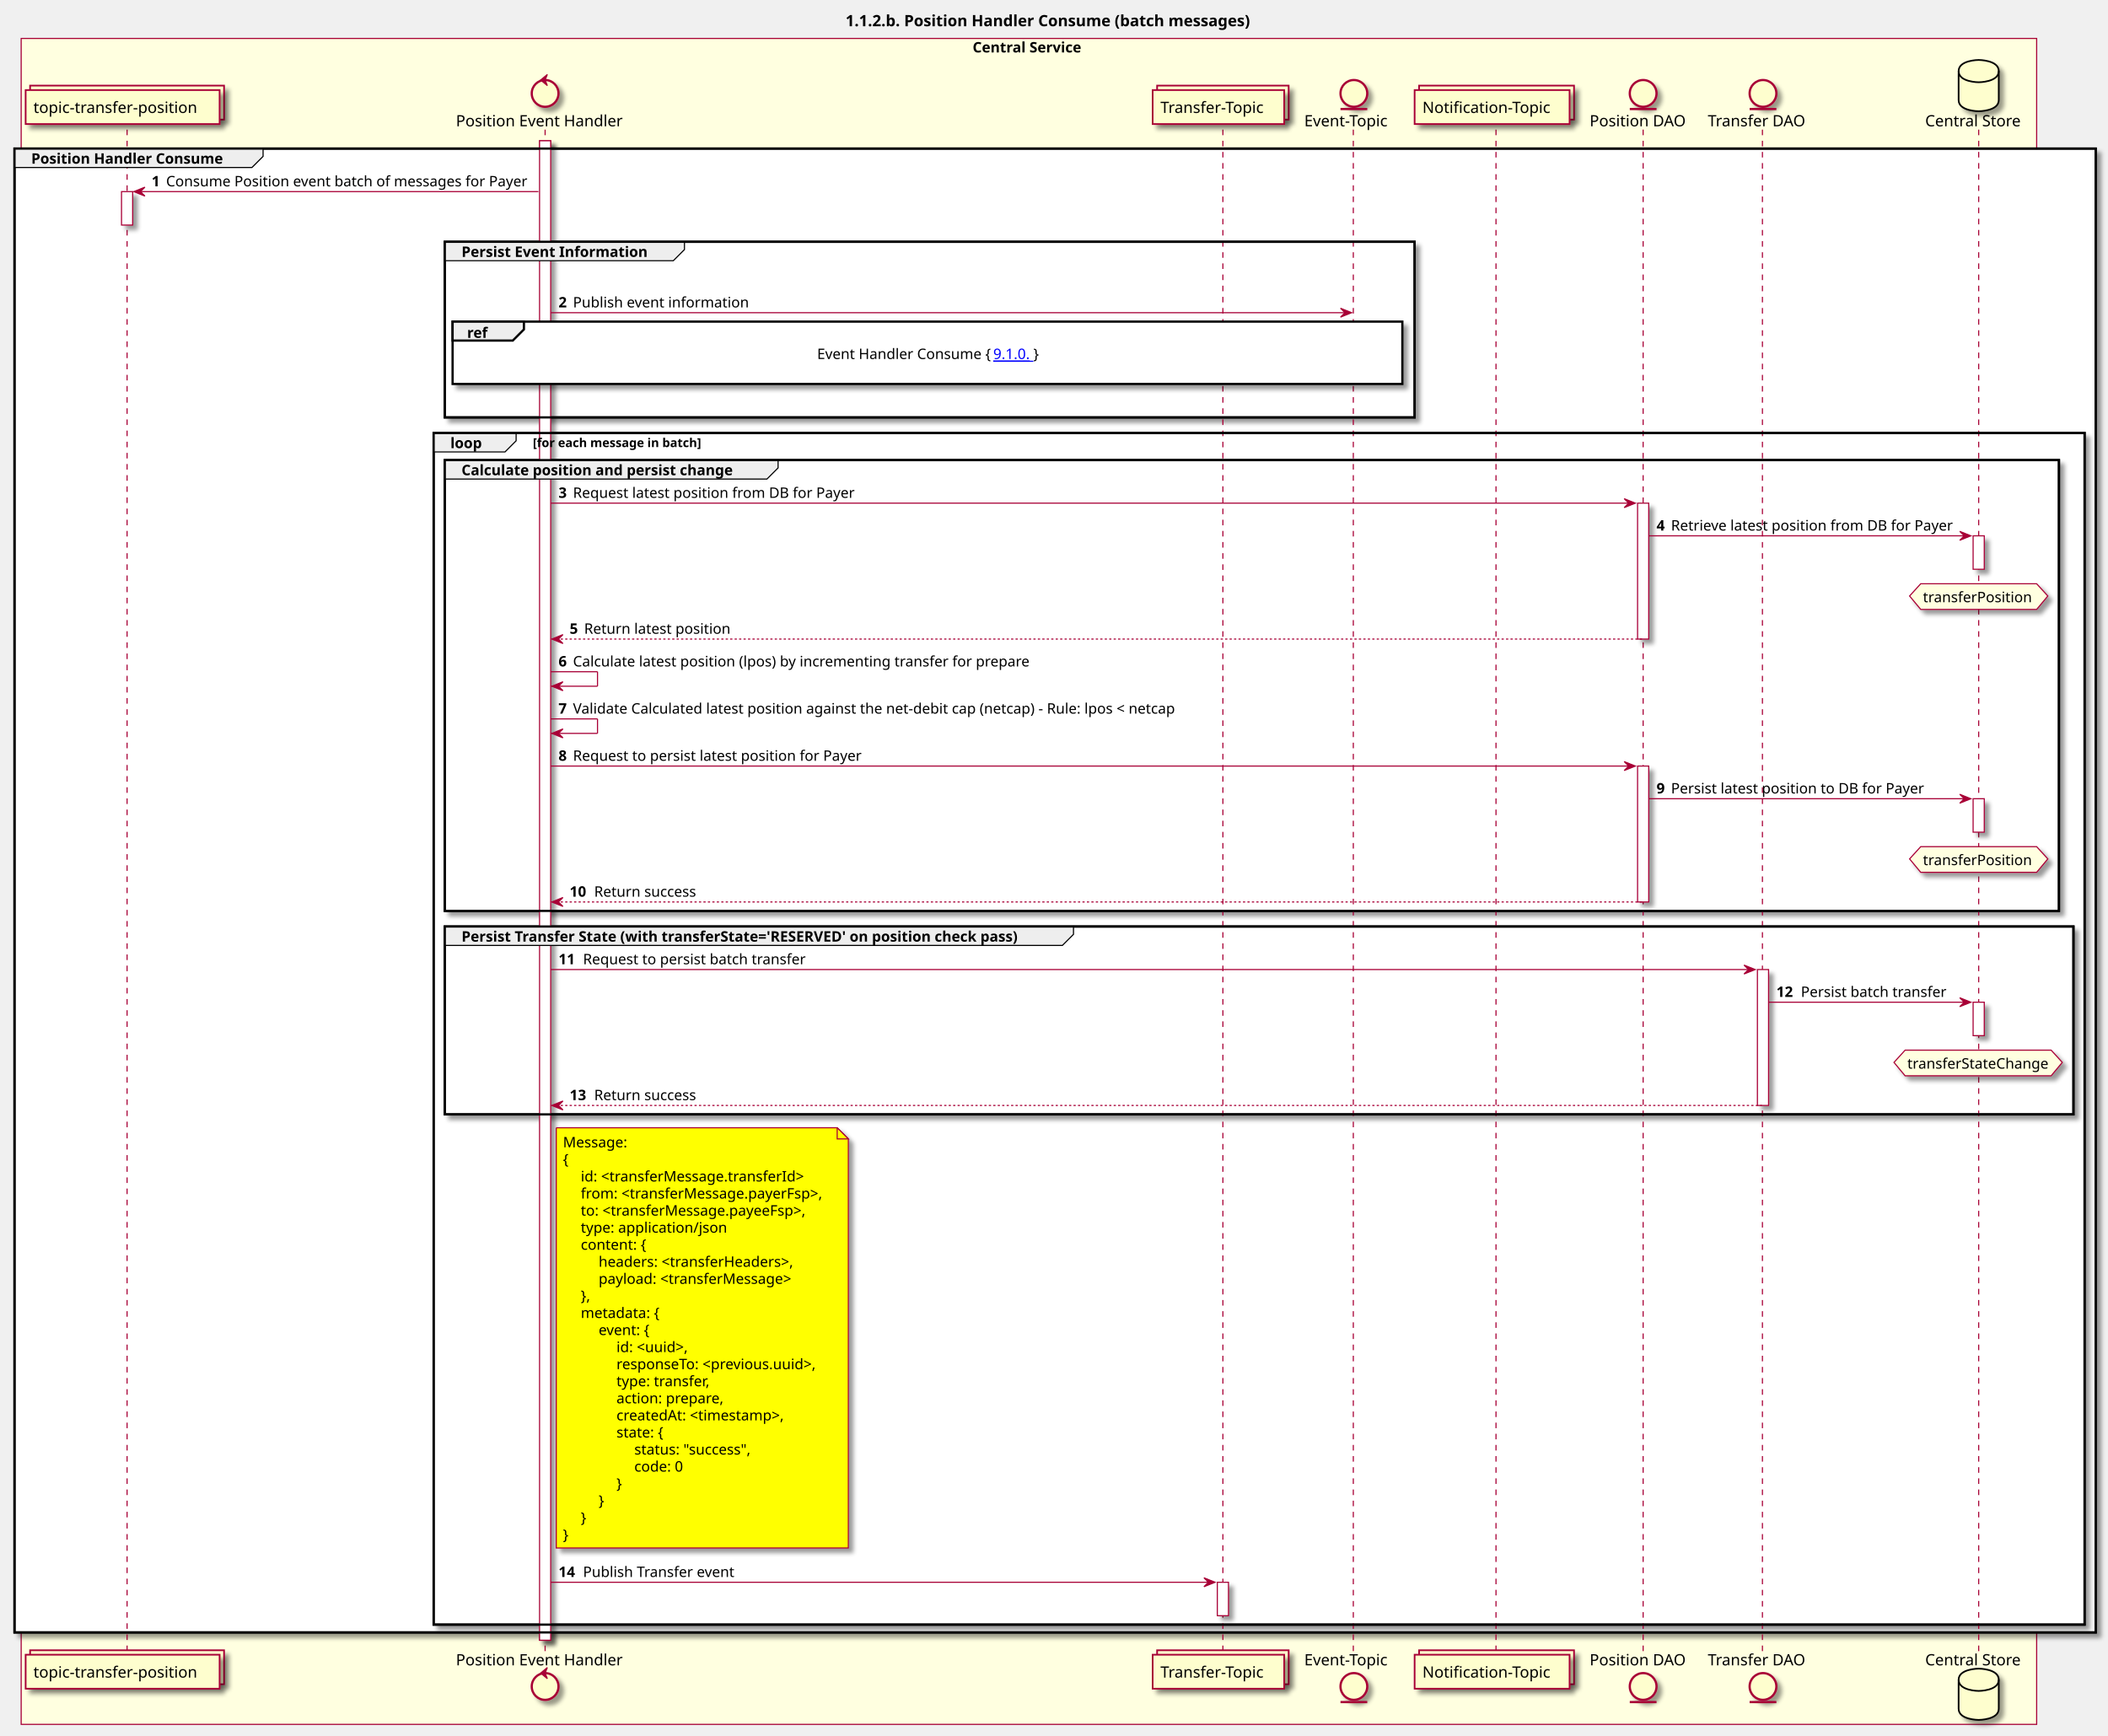
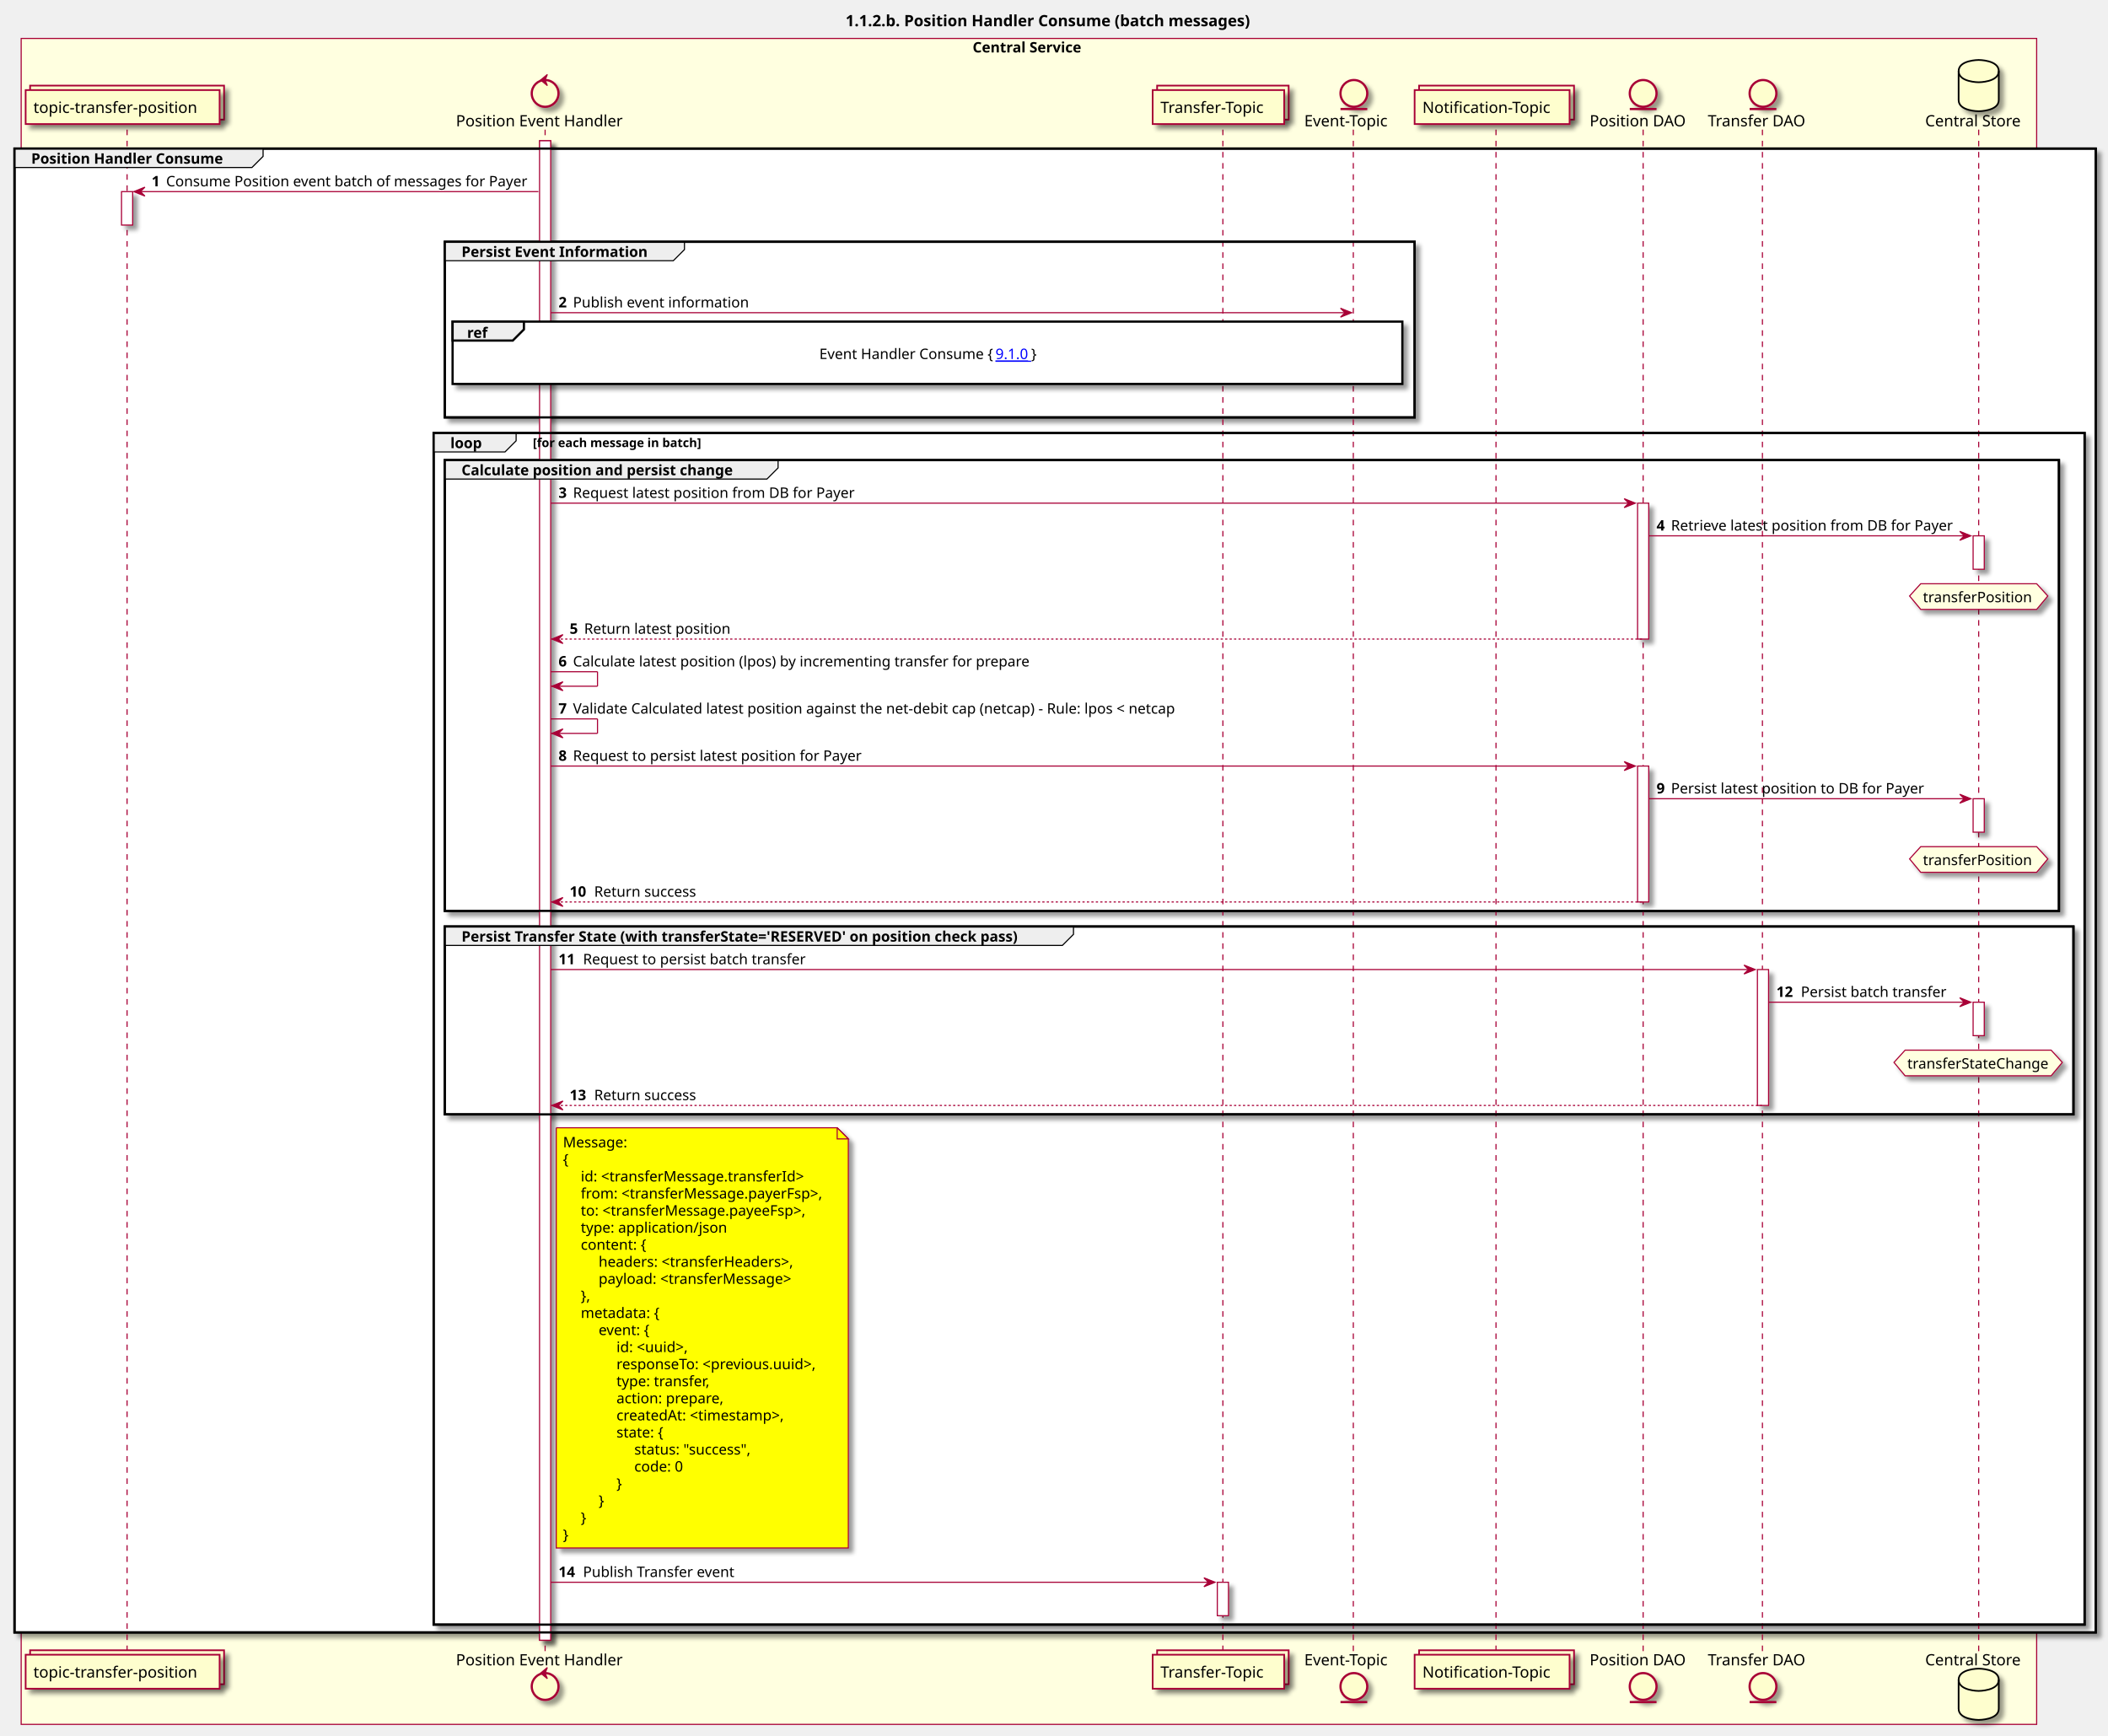
<svg xmlns="http://www.w3.org/2000/svg" xmlns:xlink="http://www.w3.org/1999/xlink" contentScriptType="application/ecmascript" contentStyleType="text/css" height="1557px" preserveAspectRatio="none" style="width:1891px;height:1557px;" version="1.1" viewBox="0 0 1891 1557" width="1891px" zoomAndPan="magnify">
  <defs>
-     <filter height="300%" id="fib8qi120i4z7" width="300%" x="-1" y="-1">
+     <filter height="300%" id="f1k6tb0gajl4r3" width="300%" x="-1" y="-1">
      <feGaussianBlur result="blurOut" stdDeviation="2.0" />
      <feColorMatrix in="blurOut" result="blurOut2" type="matrix" values="0 0 0 0 0 0 0 0 0 0 0 0 0 0 0 0 0 0 .4 0" />
      <feOffset dx="4.0" dy="4.0" in="blurOut2" result="blurOut3" />
      <feBlend in="SourceGraphic" in2="blurOut3" mode="normal" />
    </filter>
  </defs>
  <g>
    <text fill="#000000" font-family="sans-serif" font-size="14" font-weight="bold" lengthAdjust="spacingAndGlyphs" textLength="376" x="758.5" y="23.535">1.1.2.b. Position Handler Consume (batch messages)</text>
    <rect fill="#FFFFE0" height="1512.504" style="stroke: #A80036; stroke-width: 1.0;" width="1808" x="19" y="34.488" />
    <text fill="#000000" font-family="sans-serif" font-size="13" font-weight="bold" lengthAdjust="spacingAndGlyphs" textLength="101" x="872.5" y="47.057">Central Service</text>
-     <rect fill="#FFFFFF" filter="url(#fib8qi120i4z7)" height="30" style="stroke: #A80036; stroke-width: 1.0;" width="10" x="109" y="171.908" />
-     <rect fill="#FFFFFF" filter="url(#fib8qi120i4z7)" height="1345.217" style="stroke: #A80036; stroke-width: 1.0;" width="10" x="484" y="126.287" />
-     <rect fill="#FFFFFF" filter="url(#fib8qi120i4z7)" height="30" style="stroke: #A80036; stroke-width: 1.0;" width="10" x="1092" y="1419.504" />
-     <rect fill="#FFFFFF" filter="url(#fib8qi120i4z7)" height="121.932" style="stroke: #A80036; stroke-width: 1.0;" width="10" x="1469" y="451.393" />
-     <rect fill="#FFFFFF" filter="url(#fib8qi120i4z7)" height="121.932" style="stroke: #A80036; stroke-width: 1.0;" width="10" x="1469" y="687.256" />
-     <rect fill="#FFFFFF" filter="url(#fib8qi120i4z7)" height="121.932" style="stroke: #A80036; stroke-width: 1.0;" width="10" x="1576.5" y="869.809" />
-     <rect fill="#FFFFFF" filter="url(#fib8qi120i4z7)" height="30" style="stroke: #A80036; stroke-width: 1.0;" width="10" x="1770" y="480.703" />
-     <rect fill="#FFFFFF" filter="url(#fib8qi120i4z7)" height="30" style="stroke: #A80036; stroke-width: 1.0;" width="10" x="1770" y="716.566" />
-     <rect fill="#FFFFFF" filter="url(#fib8qi120i4z7)" height="30" style="stroke: #A80036; stroke-width: 1.0;" width="10" x="1770" y="899.119" />
-     <rect fill="#FFFFFF" filter="url(#fib8qi120i4z7)" height="1331.217" style="stroke: #000000; stroke-width: 2.0;" width="1867" x="13" y="133.287" />
-     <rect fill="#FFFFFF" filter="url(#fib8qi120i4z7)" height="157.553" style="stroke: #000000; stroke-width: 2.0;" width="870" x="399" y="216.908" />
-     <rect fill="#FFFFFF" filter="url(#fib8qi120i4z7)" height="1069.043" style="stroke: #000000; stroke-width: 2.0;" width="1481" x="389" y="388.461" />
-     <rect fill="#FFFFFF" filter="url(#fib8qi120i4z7)" height="404.416" style="stroke: #000000; stroke-width: 2.0;" width="1448" x="399" y="412.772" />
-     <rect fill="#FFFFFF" filter="url(#fib8qi120i4z7)" height="168.553" style="stroke: #000000; stroke-width: 2.0;" width="1461" x="399" y="831.188" />
+     <rect fill="#FFFFFF" filter="url(#f1k6tb0gajl4r3)" height="30" style="stroke: #A80036; stroke-width: 1.0;" width="10" x="109" y="171.908" />
+     <rect fill="#FFFFFF" filter="url(#f1k6tb0gajl4r3)" height="1345.217" style="stroke: #A80036; stroke-width: 1.0;" width="10" x="484" y="126.287" />
+     <rect fill="#FFFFFF" filter="url(#f1k6tb0gajl4r3)" height="30" style="stroke: #A80036; stroke-width: 1.0;" width="10" x="1092" y="1419.504" />
+     <rect fill="#FFFFFF" filter="url(#f1k6tb0gajl4r3)" height="121.932" style="stroke: #A80036; stroke-width: 1.0;" width="10" x="1469" y="451.393" />
+     <rect fill="#FFFFFF" filter="url(#f1k6tb0gajl4r3)" height="121.932" style="stroke: #A80036; stroke-width: 1.0;" width="10" x="1469" y="687.256" />
+     <rect fill="#FFFFFF" filter="url(#f1k6tb0gajl4r3)" height="121.932" style="stroke: #A80036; stroke-width: 1.0;" width="10" x="1576.5" y="869.809" />
+     <rect fill="#FFFFFF" filter="url(#f1k6tb0gajl4r3)" height="30" style="stroke: #A80036; stroke-width: 1.0;" width="10" x="1770" y="480.703" />
+     <rect fill="#FFFFFF" filter="url(#f1k6tb0gajl4r3)" height="30" style="stroke: #A80036; stroke-width: 1.0;" width="10" x="1770" y="716.566" />
+     <rect fill="#FFFFFF" filter="url(#f1k6tb0gajl4r3)" height="30" style="stroke: #A80036; stroke-width: 1.0;" width="10" x="1770" y="899.119" />
+     <rect fill="#FFFFFF" filter="url(#f1k6tb0gajl4r3)" height="1331.217" style="stroke: #000000; stroke-width: 2.0;" width="1867" x="13" y="133.287" />
+     <rect fill="#FFFFFF" filter="url(#f1k6tb0gajl4r3)" height="157.553" style="stroke: #000000; stroke-width: 2.0;" width="870" x="399" y="216.908" />
+     <rect fill="#FFFFFF" filter="url(#f1k6tb0gajl4r3)" height="1069.043" style="stroke: #000000; stroke-width: 2.0;" width="1481" x="389" y="388.461" />
+     <rect fill="#FFFFFF" filter="url(#f1k6tb0gajl4r3)" height="404.416" style="stroke: #000000; stroke-width: 2.0;" width="1448" x="399" y="412.772" />
+     <rect fill="#FFFFFF" filter="url(#f1k6tb0gajl4r3)" height="168.553" style="stroke: #000000; stroke-width: 2.0;" width="1461" x="399" y="831.188" />
    <line style="stroke: #A80036; stroke-width: 1.0; stroke-dasharray: 5.0,5.0;" x1="114" x2="114" y1="116.287" y2="1481.504" />
    <line style="stroke: #A80036; stroke-width: 1.0; stroke-dasharray: 5.0,5.0;" x1="489" x2="489" y1="116.287" y2="1481.504" />
    <line style="stroke: #A80036; stroke-width: 1.0; stroke-dasharray: 5.0,5.0;" x1="1097" x2="1097" y1="116.287" y2="1481.504" />
    <line style="stroke: #A80036; stroke-width: 1.0; stroke-dasharray: 5.0,5.0;" x1="1214" x2="1214" y1="116.287" y2="1481.504" />
    <line style="stroke: #A80036; stroke-width: 1.0; stroke-dasharray: 5.0,5.0;" x1="1342" x2="1342" y1="116.287" y2="1481.504" />
    <line style="stroke: #A80036; stroke-width: 1.0; stroke-dasharray: 5.0,5.0;" x1="1474" x2="1474" y1="116.287" y2="1481.504" />
    <line style="stroke: #A80036; stroke-width: 1.0; stroke-dasharray: 5.0,5.0;" x1="1581" x2="1581" y1="116.287" y2="1481.504" />
    <line style="stroke: #A80036; stroke-width: 1.0; stroke-dasharray: 5.0,5.0;" x1="1775" x2="1775" y1="116.287" y2="1481.504" />
-     <rect fill="#FEFECE" filter="url(#fib8qi120i4z7)" height="30.488" style="stroke: #A80036; stroke-width: 1.5;" width="174" x="27" y="76.799" />
-     <rect fill="#FEFECE" filter="url(#fib8qi120i4z7)" height="30.488" style="stroke: #A80036; stroke-width: 1.5;" width="174" x="23" y="80.799" />
+     <rect fill="#FEFECE" filter="url(#f1k6tb0gajl4r3)" height="30.488" style="stroke: #A80036; stroke-width: 1.5;" width="174" x="27" y="76.799" />
+     <rect fill="#FEFECE" filter="url(#f1k6tb0gajl4r3)" height="30.488" style="stroke: #A80036; stroke-width: 1.5;" width="174" x="23" y="80.799" />
    <text fill="#000000" font-family="sans-serif" font-size="14" lengthAdjust="spacingAndGlyphs" textLength="160" x="30" y="101.334">topic-transfer-position</text>
-     <rect fill="#FEFECE" filter="url(#fib8qi120i4z7)" height="30.488" style="stroke: #A80036; stroke-width: 1.5;" width="174" x="27" y="1480.504" />
-     <rect fill="#FEFECE" filter="url(#fib8qi120i4z7)" height="30.488" style="stroke: #A80036; stroke-width: 1.5;" width="174" x="23" y="1484.504" />
+     <rect fill="#FEFECE" filter="url(#f1k6tb0gajl4r3)" height="30.488" style="stroke: #A80036; stroke-width: 1.5;" width="174" x="27" y="1480.504" />
+     <rect fill="#FEFECE" filter="url(#f1k6tb0gajl4r3)" height="30.488" style="stroke: #A80036; stroke-width: 1.5;" width="174" x="23" y="1484.504" />
    <text fill="#000000" font-family="sans-serif" font-size="14" lengthAdjust="spacingAndGlyphs" textLength="160" x="30" y="1505.039">topic-transfer-position</text>
    <text fill="#000000" font-family="sans-serif" font-size="14" lengthAdjust="spacingAndGlyphs" textLength="154" x="409" y="113.334">Position Event Handler</text>
-     <ellipse cx="489" cy="83.799" fill="#FEFECE" filter="url(#fib8qi120i4z7)" rx="12" ry="12" style="stroke: #A80036; stroke-width: 2.0;" />
+     <ellipse cx="489" cy="83.799" fill="#FEFECE" filter="url(#f1k6tb0gajl4r3)" rx="12" ry="12" style="stroke: #A80036; stroke-width: 2.0;" />
    <polygon fill="#A80036" points="485,71.799,491,66.799,489,71.799,491,76.799,485,71.799" style="stroke: #A80036; stroke-width: 1.0;" />
    <text fill="#000000" font-family="sans-serif" font-size="14" lengthAdjust="spacingAndGlyphs" textLength="154" x="409" y="1494.039">Position Event Handler</text>
-     <ellipse cx="489" cy="1512.992" fill="#FEFECE" filter="url(#fib8qi120i4z7)" rx="12" ry="12" style="stroke: #A80036; stroke-width: 2.0;" />
+     <ellipse cx="489" cy="1512.992" fill="#FEFECE" filter="url(#f1k6tb0gajl4r3)" rx="12" ry="12" style="stroke: #A80036; stroke-width: 2.0;" />
    <polygon fill="#A80036" points="485,1500.992,491,1495.992,489,1500.992,491,1505.992,485,1500.992" style="stroke: #A80036; stroke-width: 1.0;" />
-     <rect fill="#FEFECE" filter="url(#fib8qi120i4z7)" height="30.488" style="stroke: #A80036; stroke-width: 1.5;" width="118" x="1038" y="76.799" />
-     <rect fill="#FEFECE" filter="url(#fib8qi120i4z7)" height="30.488" style="stroke: #A80036; stroke-width: 1.5;" width="118" x="1034" y="80.799" />
+     <rect fill="#FEFECE" filter="url(#f1k6tb0gajl4r3)" height="30.488" style="stroke: #A80036; stroke-width: 1.5;" width="118" x="1038" y="76.799" />
+     <rect fill="#FEFECE" filter="url(#f1k6tb0gajl4r3)" height="30.488" style="stroke: #A80036; stroke-width: 1.5;" width="118" x="1034" y="80.799" />
    <text fill="#000000" font-family="sans-serif" font-size="14" lengthAdjust="spacingAndGlyphs" textLength="104" x="1041" y="101.334">Transfer-Topic</text>
-     <rect fill="#FEFECE" filter="url(#fib8qi120i4z7)" height="30.488" style="stroke: #A80036; stroke-width: 1.5;" width="118" x="1038" y="1480.504" />
-     <rect fill="#FEFECE" filter="url(#fib8qi120i4z7)" height="30.488" style="stroke: #A80036; stroke-width: 1.5;" width="118" x="1034" y="1484.504" />
+     <rect fill="#FEFECE" filter="url(#f1k6tb0gajl4r3)" height="30.488" style="stroke: #A80036; stroke-width: 1.5;" width="118" x="1038" y="1480.504" />
+     <rect fill="#FEFECE" filter="url(#f1k6tb0gajl4r3)" height="30.488" style="stroke: #A80036; stroke-width: 1.5;" width="118" x="1034" y="1484.504" />
    <text fill="#000000" font-family="sans-serif" font-size="14" lengthAdjust="spacingAndGlyphs" textLength="104" x="1041" y="1505.039">Transfer-Topic</text>
    <text fill="#000000" font-family="sans-serif" font-size="14" lengthAdjust="spacingAndGlyphs" textLength="83" x="1170" y="113.334">Event-Topic</text>
-     <ellipse cx="1214.5" cy="83.799" fill="#FEFECE" filter="url(#fib8qi120i4z7)" rx="12" ry="12" style="stroke: #A80036; stroke-width: 2.0;" />
+     <ellipse cx="1214.5" cy="83.799" fill="#FEFECE" filter="url(#f1k6tb0gajl4r3)" rx="12" ry="12" style="stroke: #A80036; stroke-width: 2.0;" />
    <line style="stroke: #A80036; stroke-width: 2.0;" x1="1202.5" x2="1226.5" y1="97.799" y2="97.799" />
    <text fill="#000000" font-family="sans-serif" font-size="14" lengthAdjust="spacingAndGlyphs" textLength="83" x="1170" y="1494.039">Event-Topic</text>
-     <ellipse cx="1214.5" cy="1512.992" fill="#FEFECE" filter="url(#fib8qi120i4z7)" rx="12" ry="12" style="stroke: #A80036; stroke-width: 2.0;" />
+     <ellipse cx="1214.5" cy="1512.992" fill="#FEFECE" filter="url(#f1k6tb0gajl4r3)" rx="12" ry="12" style="stroke: #A80036; stroke-width: 2.0;" />
    <line style="stroke: #A80036; stroke-width: 2.0;" x1="1202.5" x2="1226.5" y1="1526.992" y2="1526.992" />
-     <rect fill="#FEFECE" filter="url(#fib8qi120i4z7)" height="30.488" style="stroke: #A80036; stroke-width: 1.5;" width="139" x="1273" y="76.799" />
-     <rect fill="#FEFECE" filter="url(#fib8qi120i4z7)" height="30.488" style="stroke: #A80036; stroke-width: 1.5;" width="139" x="1269" y="80.799" />
+     <rect fill="#FEFECE" filter="url(#f1k6tb0gajl4r3)" height="30.488" style="stroke: #A80036; stroke-width: 1.5;" width="139" x="1273" y="76.799" />
+     <rect fill="#FEFECE" filter="url(#f1k6tb0gajl4r3)" height="30.488" style="stroke: #A80036; stroke-width: 1.5;" width="139" x="1269" y="80.799" />
    <text fill="#000000" font-family="sans-serif" font-size="14" lengthAdjust="spacingAndGlyphs" textLength="125" x="1276" y="101.334">Notification-Topic</text>
-     <rect fill="#FEFECE" filter="url(#fib8qi120i4z7)" height="30.488" style="stroke: #A80036; stroke-width: 1.5;" width="139" x="1273" y="1480.504" />
-     <rect fill="#FEFECE" filter="url(#fib8qi120i4z7)" height="30.488" style="stroke: #A80036; stroke-width: 1.5;" width="139" x="1269" y="1484.504" />
+     <rect fill="#FEFECE" filter="url(#f1k6tb0gajl4r3)" height="30.488" style="stroke: #A80036; stroke-width: 1.5;" width="139" x="1273" y="1480.504" />
+     <rect fill="#FEFECE" filter="url(#f1k6tb0gajl4r3)" height="30.488" style="stroke: #A80036; stroke-width: 1.5;" width="139" x="1269" y="1484.504" />
    <text fill="#000000" font-family="sans-serif" font-size="14" lengthAdjust="spacingAndGlyphs" textLength="125" x="1276" y="1505.039">Notification-Topic</text>
    <text fill="#000000" font-family="sans-serif" font-size="14" lengthAdjust="spacingAndGlyphs" textLength="90" x="1426" y="113.334">Position DAO</text>
-     <ellipse cx="1474" cy="83.799" fill="#FEFECE" filter="url(#fib8qi120i4z7)" rx="12" ry="12" style="stroke: #A80036; stroke-width: 2.0;" />
+     <ellipse cx="1474" cy="83.799" fill="#FEFECE" filter="url(#f1k6tb0gajl4r3)" rx="12" ry="12" style="stroke: #A80036; stroke-width: 2.0;" />
    <line style="stroke: #A80036; stroke-width: 2.0;" x1="1462" x2="1486" y1="97.799" y2="97.799" />
    <text fill="#000000" font-family="sans-serif" font-size="14" lengthAdjust="spacingAndGlyphs" textLength="90" x="1426" y="1494.039">Position DAO</text>
-     <ellipse cx="1474" cy="1512.992" fill="#FEFECE" filter="url(#fib8qi120i4z7)" rx="12" ry="12" style="stroke: #A80036; stroke-width: 2.0;" />
+     <ellipse cx="1474" cy="1512.992" fill="#FEFECE" filter="url(#f1k6tb0gajl4r3)" rx="12" ry="12" style="stroke: #A80036; stroke-width: 2.0;" />
    <line style="stroke: #A80036; stroke-width: 2.0;" x1="1462" x2="1486" y1="1526.992" y2="1526.992" />
    <text fill="#000000" font-family="sans-serif" font-size="14" lengthAdjust="spacingAndGlyphs" textLength="93" x="1532" y="113.334">Transfer DAO</text>
-     <ellipse cx="1581.5" cy="83.799" fill="#FEFECE" filter="url(#fib8qi120i4z7)" rx="12" ry="12" style="stroke: #A80036; stroke-width: 2.0;" />
+     <ellipse cx="1581.5" cy="83.799" fill="#FEFECE" filter="url(#f1k6tb0gajl4r3)" rx="12" ry="12" style="stroke: #A80036; stroke-width: 2.0;" />
    <line style="stroke: #A80036; stroke-width: 2.0;" x1="1569.5" x2="1593.5" y1="97.799" y2="97.799" />
    <text fill="#000000" font-family="sans-serif" font-size="14" lengthAdjust="spacingAndGlyphs" textLength="93" x="1532" y="1494.039">Transfer DAO</text>
-     <ellipse cx="1581.5" cy="1512.992" fill="#FEFECE" filter="url(#fib8qi120i4z7)" rx="12" ry="12" style="stroke: #A80036; stroke-width: 2.0;" />
+     <ellipse cx="1581.5" cy="1512.992" fill="#FEFECE" filter="url(#f1k6tb0gajl4r3)" rx="12" ry="12" style="stroke: #A80036; stroke-width: 2.0;" />
    <line style="stroke: #A80036; stroke-width: 2.0;" x1="1569.5" x2="1593.5" y1="1526.992" y2="1526.992" />
    <text fill="#000000" font-family="sans-serif" font-size="14" lengthAdjust="spacingAndGlyphs" textLength="90" x="1727" y="113.334">Central Store</text>
-     <path d="M1757,63.799 C1757,53.799 1775,53.799 1775,53.799 C1775,53.799 1793,53.799 1793,63.799 L1793,89.799 C1793,99.799 1775,99.799 1775,99.799 C1775,99.799 1757,99.799 1757,89.799 L1757,63.799 " fill="#FEFECE" filter="url(#fib8qi120i4z7)" style="stroke: #000000; stroke-width: 1.5;" />
+     <path d="M1757,63.799 C1757,53.799 1775,53.799 1775,53.799 C1775,53.799 1793,53.799 1793,63.799 L1793,89.799 C1793,99.799 1775,99.799 1775,99.799 C1775,99.799 1757,99.799 1757,89.799 L1757,63.799 " fill="#FEFECE" filter="url(#f1k6tb0gajl4r3)" style="stroke: #000000; stroke-width: 1.5;" />
    <path d="M1757,63.799 C1757,73.799 1775,73.799 1775,73.799 C1775,73.799 1793,73.799 1793,63.799 " fill="none" style="stroke: #000000; stroke-width: 1.5;" />
    <text fill="#000000" font-family="sans-serif" font-size="14" lengthAdjust="spacingAndGlyphs" textLength="90" x="1727" y="1494.039">Central Store</text>
-     <path d="M1757,1506.992 C1757,1496.992 1775,1496.992 1775,1496.992 C1775,1496.992 1793,1496.992 1793,1506.992 L1793,1532.992 C1793,1542.992 1775,1542.992 1775,1542.992 C1775,1542.992 1757,1542.992 1757,1532.992 L1757,1506.992 " fill="#FEFECE" filter="url(#fib8qi120i4z7)" style="stroke: #000000; stroke-width: 1.5;" />
+     <path d="M1757,1506.992 C1757,1496.992 1775,1496.992 1775,1496.992 C1775,1496.992 1793,1496.992 1793,1506.992 L1793,1532.992 C1793,1542.992 1775,1542.992 1775,1542.992 C1775,1542.992 1757,1542.992 1757,1532.992 L1757,1506.992 " fill="#FEFECE" filter="url(#f1k6tb0gajl4r3)" style="stroke: #000000; stroke-width: 1.5;" />
    <path d="M1757,1506.992 C1757,1516.992 1775,1516.992 1775,1516.992 C1775,1516.992 1793,1516.992 1793,1506.992 " fill="none" style="stroke: #000000; stroke-width: 1.5;" />
-     <rect fill="#FFFFFF" filter="url(#fib8qi120i4z7)" height="30" style="stroke: #A80036; stroke-width: 1.0;" width="10" x="109" y="171.908" />
-     <rect fill="#FFFFFF" filter="url(#fib8qi120i4z7)" height="1345.217" style="stroke: #A80036; stroke-width: 1.0;" width="10" x="484" y="126.287" />
-     <rect fill="#FFFFFF" filter="url(#fib8qi120i4z7)" height="30" style="stroke: #A80036; stroke-width: 1.0;" width="10" x="1092" y="1419.504" />
-     <rect fill="#FFFFFF" filter="url(#fib8qi120i4z7)" height="121.932" style="stroke: #A80036; stroke-width: 1.0;" width="10" x="1469" y="451.393" />
-     <rect fill="#FFFFFF" filter="url(#fib8qi120i4z7)" height="121.932" style="stroke: #A80036; stroke-width: 1.0;" width="10" x="1469" y="687.256" />
-     <rect fill="#FFFFFF" filter="url(#fib8qi120i4z7)" height="121.932" style="stroke: #A80036; stroke-width: 1.0;" width="10" x="1576.5" y="869.809" />
-     <rect fill="#FFFFFF" filter="url(#fib8qi120i4z7)" height="30" style="stroke: #A80036; stroke-width: 1.0;" width="10" x="1770" y="480.703" />
-     <rect fill="#FFFFFF" filter="url(#fib8qi120i4z7)" height="30" style="stroke: #A80036; stroke-width: 1.0;" width="10" x="1770" y="716.566" />
-     <rect fill="#FFFFFF" filter="url(#fib8qi120i4z7)" height="30" style="stroke: #A80036; stroke-width: 1.0;" width="10" x="1770" y="899.119" />
+     <rect fill="#FFFFFF" filter="url(#f1k6tb0gajl4r3)" height="30" style="stroke: #A80036; stroke-width: 1.0;" width="10" x="109" y="171.908" />
+     <rect fill="#FFFFFF" filter="url(#f1k6tb0gajl4r3)" height="1345.217" style="stroke: #A80036; stroke-width: 1.0;" width="10" x="484" y="126.287" />
+     <rect fill="#FFFFFF" filter="url(#f1k6tb0gajl4r3)" height="30" style="stroke: #A80036; stroke-width: 1.0;" width="10" x="1092" y="1419.504" />
+     <rect fill="#FFFFFF" filter="url(#f1k6tb0gajl4r3)" height="121.932" style="stroke: #A80036; stroke-width: 1.0;" width="10" x="1469" y="451.393" />
+     <rect fill="#FFFFFF" filter="url(#f1k6tb0gajl4r3)" height="121.932" style="stroke: #A80036; stroke-width: 1.0;" width="10" x="1469" y="687.256" />
+     <rect fill="#FFFFFF" filter="url(#f1k6tb0gajl4r3)" height="121.932" style="stroke: #A80036; stroke-width: 1.0;" width="10" x="1576.5" y="869.809" />
+     <rect fill="#FFFFFF" filter="url(#f1k6tb0gajl4r3)" height="30" style="stroke: #A80036; stroke-width: 1.0;" width="10" x="1770" y="480.703" />
+     <rect fill="#FFFFFF" filter="url(#f1k6tb0gajl4r3)" height="30" style="stroke: #A80036; stroke-width: 1.0;" width="10" x="1770" y="716.566" />
+     <rect fill="#FFFFFF" filter="url(#f1k6tb0gajl4r3)" height="30" style="stroke: #A80036; stroke-width: 1.0;" width="10" x="1770" y="899.119" />
    <path d="M13,133.287 L236,133.287 L236,140.287 L226,150.287 L13,150.287 L13,133.287 " fill="#EEEEEE" style="stroke: #000000; stroke-width: 1.0;" />
    <rect fill="none" height="1331.217" style="stroke: #000000; stroke-width: 2.0;" width="1867" x="13" y="133.287" />
    <text fill="#000000" font-family="sans-serif" font-size="13" font-weight="bold" lengthAdjust="spacingAndGlyphs" textLength="178" x="28" y="146.856">Position Handler Consume</text>
    <polygon fill="#A80036" points="130,167.908,120,171.908,130,175.908,126,171.908" style="stroke: #A80036; stroke-width: 1.0;" />
    <line style="stroke: #A80036; stroke-width: 1.0;" x1="124" x2="483" y1="171.908" y2="171.908" />
    <text fill="#000000" font-family="sans-serif" font-size="13" font-weight="bold" lengthAdjust="spacingAndGlyphs" textLength="9" x="136" y="167.166">1</text>
    <text fill="#000000" font-family="sans-serif" font-size="13" lengthAdjust="spacingAndGlyphs" textLength="333" x="149" y="167.166">Consume Position event batch of messages for Payer</text>
    <path d="M399,216.908 L614,216.908 L614,223.908 L604,233.908 L399,233.908 L399,216.908 " fill="#EEEEEE" style="stroke: #000000; stroke-width: 1.0;" />
    <rect fill="none" height="157.553" style="stroke: #000000; stroke-width: 2.0;" width="870" x="399" y="216.908" />
    <text fill="#000000" font-family="sans-serif" font-size="13" font-weight="bold" lengthAdjust="spacingAndGlyphs" textLength="170" x="414" y="230.477">Persist Event Information</text>
    <polygon fill="#A80036" points="1202.5,276.529,1212.5,280.529,1202.5,284.529,1206.5,280.529" style="stroke: #A80036; stroke-width: 1.0;" />
    <line style="stroke: #A80036; stroke-width: 1.0;" x1="494" x2="1208.5" y1="280.529" y2="280.529" />
    <text fill="#000000" font-family="sans-serif" font-size="13" font-weight="bold" lengthAdjust="spacingAndGlyphs" textLength="9" x="501" y="275.787">2</text>
    <text fill="#000000" font-family="sans-serif" font-size="13" lengthAdjust="spacingAndGlyphs" textLength="162" x="514" y="275.787">Publish event information</text>
-     <rect fill="#FFFFFF" filter="url(#fib8qi120i4z7)" height="55.932" style="stroke: #000000; stroke-width: 2.0;" width="852" x="406" y="288.529" />
+     <rect fill="#FFFFFF" filter="url(#f1k6tb0gajl4r3)" height="55.932" style="stroke: #000000; stroke-width: 2.0;" width="852" x="406" y="288.529" />
    <polygon fill="#EEEEEE" points="406,288.529,470,288.529,470,295.529,460,305.529,406,305.529,406,288.529" style="stroke: #000000; stroke-width: 2.0;" />
    <text fill="#000000" font-family="sans-serif" font-size="13" font-weight="bold" lengthAdjust="spacingAndGlyphs" textLength="19" x="419" y="303.098">ref</text>
-     <text fill="#000000" font-family="sans-serif" font-size="13" lengthAdjust="spacingAndGlyphs" textLength="158" x="733" y="322.098">Event Handler Consume {</text>
-     <a target="_top" xlink:actuate="onRequest" xlink:href="https://github.com/mojaloop/docs/blob/master/CentralServices/seq_diagrams/seq-event-9.1.0.svg" xlink:show="new" xlink:title="https://github.com/mojaloop/docs/blob/master/CentralServices/seq_diagrams/seq-event-9.1.0.svg" xlink:type="simple">
-       <text fill="#0000FF" font-family="sans-serif" font-size="13" lengthAdjust="spacingAndGlyphs" text-decoration="underline" textLength="36" x="891" y="322.098">9.1.0.</text>
-       <line style="stroke: #0000FF; stroke-width: 1.0;" x1="891" x2="927" y1="324.098" y2="324.098" />
+     <text fill="#000000" font-family="sans-serif" font-size="13" lengthAdjust="spacingAndGlyphs" textLength="158" x="735" y="322.098">Event Handler Consume {</text>
+     <a target="_top" xlink:actuate="onRequest" xlink:href="https://github.com/mojaloop/docs/blob/master/Diagrams/SequenceDiagrams/seq-event-9.1.0.svg" xlink:show="new" xlink:title="https://github.com/mojaloop/docs/blob/master/Diagrams/SequenceDiagrams/seq-event-9.1.0.svg" xlink:type="simple">
+       <text fill="#0000FF" font-family="sans-serif" font-size="13" lengthAdjust="spacingAndGlyphs" text-decoration="underline" textLength="32" x="893" y="322.098">9.1.0</text>
+       <line style="stroke: #0000FF; stroke-width: 1.0;" x1="893" x2="925" y1="324.098" y2="324.098" />
    </a>
-     <text fill="#000000" font-family="sans-serif" font-size="13" lengthAdjust="spacingAndGlyphs" textLength="4" x="927" y="322.098">}</text>
-     <text fill="#000000" font-family="sans-serif" font-size="13" lengthAdjust="spacingAndGlyphs" textLength="0" x="737" y="337.408" />
+     <text fill="#000000" font-family="sans-serif" font-size="13" lengthAdjust="spacingAndGlyphs" textLength="4" x="925" y="322.098">}</text>
+     <text fill="#000000" font-family="sans-serif" font-size="13" lengthAdjust="spacingAndGlyphs" textLength="0" x="739" y="337.408" />
    <path d="M389,388.461 L463,388.461 L463,395.461 L453,405.461 L389,405.461 L389,388.461 " fill="#EEEEEE" style="stroke: #000000; stroke-width: 1.0;" />
    <rect fill="none" height="1069.043" style="stroke: #000000; stroke-width: 2.0;" width="1481" x="389" y="388.461" />
    <text fill="#000000" font-family="sans-serif" font-size="13" font-weight="bold" lengthAdjust="spacingAndGlyphs" textLength="29" x="404" y="402.029">loop</text>
    <text fill="#000000" font-family="sans-serif" font-size="11" font-weight="bold" lengthAdjust="spacingAndGlyphs" textLength="155" x="478" y="401.096">[for each message in batch]</text>
    <path d="M399,412.772 L698,412.772 L698,419.772 L688,429.772 L399,429.772 L399,412.772 " fill="#EEEEEE" style="stroke: #000000; stroke-width: 1.0;" />
    <rect fill="none" height="404.416" style="stroke: #000000; stroke-width: 2.0;" width="1448" x="399" y="412.772" />
    <text fill="#000000" font-family="sans-serif" font-size="13" font-weight="bold" lengthAdjust="spacingAndGlyphs" textLength="254" x="414" y="426.34">Calculate position and persist change</text>
    <polygon fill="#A80036" points="1457,447.393,1467,451.393,1457,455.393,1461,451.393" style="stroke: #A80036; stroke-width: 1.0;" />
    <line style="stroke: #A80036; stroke-width: 1.0;" x1="494" x2="1463" y1="451.393" y2="451.393" />
    <text fill="#000000" font-family="sans-serif" font-size="13" font-weight="bold" lengthAdjust="spacingAndGlyphs" textLength="9" x="501" y="446.65">3</text>
    <text fill="#000000" font-family="sans-serif" font-size="13" lengthAdjust="spacingAndGlyphs" textLength="259" x="514" y="446.65">Request latest position from DB for Payer</text>
    <polygon fill="#A80036" points="1758,476.703,1768,480.703,1758,484.703,1762,480.703" style="stroke: #A80036; stroke-width: 1.0;" />
    <line style="stroke: #A80036; stroke-width: 1.0;" x1="1479" x2="1764" y1="480.703" y2="480.703" />
    <text fill="#000000" font-family="sans-serif" font-size="13" font-weight="bold" lengthAdjust="spacingAndGlyphs" textLength="9" x="1486" y="475.961">4</text>
    <text fill="#000000" font-family="sans-serif" font-size="13" lengthAdjust="spacingAndGlyphs" textLength="259" x="1499" y="475.961">Retrieve latest position from DB for Payer</text>
-     <polygon fill="#FFFFE0" filter="url(#fib8qi120i4z7)" points="1723,523.703,1827,523.703,1837,534.703,1827,546.703,1723,546.703,1713,534.703,1723,523.703" style="stroke: #A80036; stroke-width: 1.0;" />
+     <polygon fill="#FFFFE0" filter="url(#f1k6tb0gajl4r3)" points="1723,523.703,1827,523.703,1837,534.703,1827,546.703,1723,546.703,1713,534.703,1723,523.703" style="stroke: #A80036; stroke-width: 1.0;" />
    <text fill="#000000" font-family="sans-serif" font-size="13" lengthAdjust="spacingAndGlyphs" textLength="100" x="1725" y="540.271">transferPosition</text>
    <polygon fill="#A80036" points="505,569.324,495,573.324,505,577.324,501,573.324" style="stroke: #A80036; stroke-width: 1.0;" />
    <line style="stroke: #A80036; stroke-width: 1.0; stroke-dasharray: 2.0,2.0;" x1="499" x2="1473" y1="573.324" y2="573.324" />
    <text fill="#000000" font-family="sans-serif" font-size="13" font-weight="bold" lengthAdjust="spacingAndGlyphs" textLength="9" x="511" y="568.582">5</text>
    <text fill="#000000" font-family="sans-serif" font-size="13" lengthAdjust="spacingAndGlyphs" textLength="136" x="524" y="568.582">Return latest position</text>
    <line style="stroke: #A80036; stroke-width: 1.0;" x1="494" x2="536" y1="602.635" y2="602.635" />
    <line style="stroke: #A80036; stroke-width: 1.0;" x1="536" x2="536" y1="602.635" y2="615.635" />
    <line style="stroke: #A80036; stroke-width: 1.0;" x1="495" x2="536" y1="615.635" y2="615.635" />
    <polygon fill="#A80036" points="505,611.635,495,615.635,505,619.635,501,615.635" style="stroke: #A80036; stroke-width: 1.0;" />
    <text fill="#000000" font-family="sans-serif" font-size="13" font-weight="bold" lengthAdjust="spacingAndGlyphs" textLength="9" x="501" y="597.893">6</text>
    <text fill="#000000" font-family="sans-serif" font-size="13" lengthAdjust="spacingAndGlyphs" textLength="424" x="514" y="597.893">Calculate latest position (lpos) by incrementing transfer for prepare</text>
    <line style="stroke: #A80036; stroke-width: 1.0;" x1="494" x2="536" y1="644.945" y2="644.945" />
    <line style="stroke: #A80036; stroke-width: 1.0;" x1="536" x2="536" y1="644.945" y2="657.945" />
    <line style="stroke: #A80036; stroke-width: 1.0;" x1="495" x2="536" y1="657.945" y2="657.945" />
    <polygon fill="#A80036" points="505,653.945,495,657.945,505,661.945,501,657.945" style="stroke: #A80036; stroke-width: 1.0;" />
    <text fill="#000000" font-family="sans-serif" font-size="13" font-weight="bold" lengthAdjust="spacingAndGlyphs" textLength="9" x="501" y="640.203">7</text>
    <text fill="#000000" font-family="sans-serif" font-size="13" lengthAdjust="spacingAndGlyphs" textLength="571" x="514" y="640.203">Validate Calculated latest position against the net-debit cap (netcap) - Rule: lpos &lt; netcap</text>
    <polygon fill="#A80036" points="1457,683.256,1467,687.256,1457,691.256,1461,687.256" style="stroke: #A80036; stroke-width: 1.0;" />
    <line style="stroke: #A80036; stroke-width: 1.0;" x1="494" x2="1463" y1="687.256" y2="687.256" />
    <text fill="#000000" font-family="sans-serif" font-size="13" font-weight="bold" lengthAdjust="spacingAndGlyphs" textLength="9" x="501" y="682.514">8</text>
    <text fill="#000000" font-family="sans-serif" font-size="13" lengthAdjust="spacingAndGlyphs" textLength="268" x="514" y="682.514">Request to persist latest position for Payer</text>
    <polygon fill="#A80036" points="1758,712.566,1768,716.566,1758,720.566,1762,716.566" style="stroke: #A80036; stroke-width: 1.0;" />
    <line style="stroke: #A80036; stroke-width: 1.0;" x1="1479" x2="1764" y1="716.566" y2="716.566" />
    <text fill="#000000" font-family="sans-serif" font-size="13" font-weight="bold" lengthAdjust="spacingAndGlyphs" textLength="9" x="1486" y="711.824">9</text>
    <text fill="#000000" font-family="sans-serif" font-size="13" lengthAdjust="spacingAndGlyphs" textLength="234" x="1499" y="711.824">Persist latest position to DB for Payer</text>
-     <polygon fill="#FFFFE0" filter="url(#fib8qi120i4z7)" points="1723,759.566,1827,759.566,1837,770.566,1827,782.566,1723,782.566,1713,770.566,1723,759.566" style="stroke: #A80036; stroke-width: 1.0;" />
+     <polygon fill="#FFFFE0" filter="url(#f1k6tb0gajl4r3)" points="1723,759.566,1827,759.566,1837,770.566,1827,782.566,1723,782.566,1713,770.566,1723,759.566" style="stroke: #A80036; stroke-width: 1.0;" />
    <text fill="#000000" font-family="sans-serif" font-size="13" lengthAdjust="spacingAndGlyphs" textLength="100" x="1725" y="776.135">transferPosition</text>
    <polygon fill="#A80036" points="505,805.188,495,809.188,505,813.188,501,809.188" style="stroke: #A80036; stroke-width: 1.0;" />
    <line style="stroke: #A80036; stroke-width: 1.0; stroke-dasharray: 2.0,2.0;" x1="499" x2="1473" y1="809.188" y2="809.188" />
    <text fill="#000000" font-family="sans-serif" font-size="13" font-weight="bold" lengthAdjust="spacingAndGlyphs" textLength="18" x="511" y="804.445">10</text>
    <text fill="#000000" font-family="sans-serif" font-size="13" lengthAdjust="spacingAndGlyphs" textLength="95" x="533" y="804.445">Return success</text>
    <path d="M399,831.188 L963,831.188 L963,838.188 L953,848.188 L399,848.188 L399,831.188 " fill="#EEEEEE" style="stroke: #000000; stroke-width: 1.0;" />
    <rect fill="none" height="168.553" style="stroke: #000000; stroke-width: 2.0;" width="1461" x="399" y="831.188" />
    <text fill="#000000" font-family="sans-serif" font-size="13" font-weight="bold" lengthAdjust="spacingAndGlyphs" textLength="519" x="414" y="844.756">Persist Transfer State (with transferState='RESERVED' on position check pass)</text>
    <polygon fill="#A80036" points="1564.5,865.809,1574.5,869.809,1564.5,873.809,1568.5,869.809" style="stroke: #A80036; stroke-width: 1.0;" />
    <line style="stroke: #A80036; stroke-width: 1.0;" x1="494" x2="1570.5" y1="869.809" y2="869.809" />
    <text fill="#000000" font-family="sans-serif" font-size="13" font-weight="bold" lengthAdjust="spacingAndGlyphs" textLength="18" x="501" y="865.066">11</text>
    <text fill="#000000" font-family="sans-serif" font-size="13" lengthAdjust="spacingAndGlyphs" textLength="206" x="523" y="865.066">Request to persist batch transfer</text>
    <polygon fill="#A80036" points="1758,895.119,1768,899.119,1758,903.119,1762,899.119" style="stroke: #A80036; stroke-width: 1.0;" />
    <line style="stroke: #A80036; stroke-width: 1.0;" x1="1586.5" x2="1764" y1="899.119" y2="899.119" />
    <text fill="#000000" font-family="sans-serif" font-size="13" font-weight="bold" lengthAdjust="spacingAndGlyphs" textLength="18" x="1593.5" y="894.377">12</text>
    <text fill="#000000" font-family="sans-serif" font-size="13" lengthAdjust="spacingAndGlyphs" textLength="134" x="1615.5" y="894.377">Persist batch transfer</text>
-     <polygon fill="#FFFFE0" filter="url(#fib8qi120i4z7)" points="1709,942.119,1840,942.119,1850,953.119,1840,965.119,1709,965.119,1699,953.119,1709,942.119" style="stroke: #A80036; stroke-width: 1.0;" />
+     <polygon fill="#FFFFE0" filter="url(#f1k6tb0gajl4r3)" points="1709,942.119,1840,942.119,1850,953.119,1840,965.119,1709,965.119,1699,953.119,1709,942.119" style="stroke: #A80036; stroke-width: 1.0;" />
    <text fill="#000000" font-family="sans-serif" font-size="13" lengthAdjust="spacingAndGlyphs" textLength="127" x="1711" y="958.688">transferStateChange</text>
    <polygon fill="#A80036" points="505,987.74,495,991.74,505,995.74,501,991.74" style="stroke: #A80036; stroke-width: 1.0;" />
    <line style="stroke: #A80036; stroke-width: 1.0; stroke-dasharray: 2.0,2.0;" x1="499" x2="1580.5" y1="991.74" y2="991.74" />
    <text fill="#000000" font-family="sans-serif" font-size="13" font-weight="bold" lengthAdjust="spacingAndGlyphs" textLength="18" x="511" y="986.998">13</text>
    <text fill="#000000" font-family="sans-serif" font-size="13" lengthAdjust="spacingAndGlyphs" textLength="95" x="533" y="986.998">Return success</text>
-     <path d="M499,1011.74 L499,1388.74 L761,1388.74 L761,1021.74 L751,1011.74 L499,1011.74 " fill="#FFFF00" filter="url(#fib8qi120i4z7)" style="stroke: #A80036; stroke-width: 1.0;" />
+     <path d="M499,1011.74 L499,1388.74 L761,1388.74 L761,1021.74 L751,1011.74 L499,1011.74 " fill="#FFFF00" filter="url(#f1k6tb0gajl4r3)" style="stroke: #A80036; stroke-width: 1.0;" />
    <path d="M751,1011.74 L751,1021.74 L761,1021.74 L751,1011.74 " fill="#FFFF00" style="stroke: #A80036; stroke-width: 1.0;" />
    <text fill="#000000" font-family="sans-serif" font-size="13" lengthAdjust="spacingAndGlyphs" textLength="58" x="505" y="1029.309">Message:</text>
    <text fill="#000000" font-family="sans-serif" font-size="13" lengthAdjust="spacingAndGlyphs" textLength="4" x="505" y="1044.619">{</text>
    <text fill="#000000" font-family="sans-serif" font-size="13" lengthAdjust="spacingAndGlyphs" textLength="208" x="521" y="1059.93">id: &lt;transferMessage.transferId&gt;</text>
    <text fill="#000000" font-family="sans-serif" font-size="13" lengthAdjust="spacingAndGlyphs" textLength="225" x="521" y="1075.24">from: &lt;transferMessage.payerFsp&gt;,</text>
    <text fill="#000000" font-family="sans-serif" font-size="13" lengthAdjust="spacingAndGlyphs" textLength="210" x="521" y="1090.551">to: &lt;transferMessage.payeeFsp&gt;,</text>
    <text fill="#000000" font-family="sans-serif" font-size="13" lengthAdjust="spacingAndGlyphs" textLength="139" x="521" y="1105.861">type: application/json</text>
    <text fill="#000000" font-family="sans-serif" font-size="13" lengthAdjust="spacingAndGlyphs" textLength="60" x="521" y="1121.172">content: {</text>
    <text fill="#000000" font-family="sans-serif" font-size="13" lengthAdjust="spacingAndGlyphs" textLength="181" x="537" y="1136.482">headers: &lt;transferHeaders&gt;,</text>
    <text fill="#000000" font-family="sans-serif" font-size="13" lengthAdjust="spacingAndGlyphs" textLength="180" x="537" y="1151.793">payload: &lt;transferMessage&gt;</text>
    <text fill="#000000" font-family="sans-serif" font-size="13" lengthAdjust="spacingAndGlyphs" textLength="8" x="521" y="1167.103">},</text>
    <text fill="#000000" font-family="sans-serif" font-size="13" lengthAdjust="spacingAndGlyphs" textLength="70" x="521" y="1182.414">metadata: {</text>
    <text fill="#000000" font-family="sans-serif" font-size="13" lengthAdjust="spacingAndGlyphs" textLength="46" x="537" y="1197.725">event: {</text>
    <text fill="#000000" font-family="sans-serif" font-size="13" lengthAdjust="spacingAndGlyphs" textLength="72" x="553" y="1213.035">id: &lt;uuid&gt;,</text>
    <text fill="#000000" font-family="sans-serif" font-size="13" lengthAdjust="spacingAndGlyphs" textLength="191" x="553" y="1228.346">responseTo: &lt;previous.uuid&gt;,</text>
    <text fill="#000000" font-family="sans-serif" font-size="13" lengthAdjust="spacingAndGlyphs" textLength="88" x="553" y="1243.656">type: transfer,</text>
    <text fill="#000000" font-family="sans-serif" font-size="13" lengthAdjust="spacingAndGlyphs" textLength="98" x="553" y="1258.967">action: prepare,</text>
    <text fill="#000000" font-family="sans-serif" font-size="13" lengthAdjust="spacingAndGlyphs" textLength="159" x="553" y="1274.277">createdAt: &lt;timestamp&gt;,</text>
    <text fill="#000000" font-family="sans-serif" font-size="13" lengthAdjust="spacingAndGlyphs" textLength="43" x="553" y="1289.588">state: {</text>
    <text fill="#000000" font-family="sans-serif" font-size="13" lengthAdjust="spacingAndGlyphs" textLength="111" x="569" y="1304.898">status: "success",</text>
    <text fill="#000000" font-family="sans-serif" font-size="13" lengthAdjust="spacingAndGlyphs" textLength="46" x="569" y="1320.209">code: 0</text>
    <text fill="#000000" font-family="sans-serif" font-size="13" lengthAdjust="spacingAndGlyphs" textLength="4" x="553" y="1335.52">}</text>
    <text fill="#000000" font-family="sans-serif" font-size="13" lengthAdjust="spacingAndGlyphs" textLength="4" x="537" y="1350.83">}</text>
    <text fill="#000000" font-family="sans-serif" font-size="13" lengthAdjust="spacingAndGlyphs" textLength="4" x="521" y="1366.141">}</text>
    <text fill="#000000" font-family="sans-serif" font-size="13" lengthAdjust="spacingAndGlyphs" textLength="4" x="505" y="1381.451">}</text>
    <polygon fill="#A80036" points="1080,1415.504,1090,1419.504,1080,1423.504,1084,1419.504" style="stroke: #A80036; stroke-width: 1.0;" />
    <line style="stroke: #A80036; stroke-width: 1.0;" x1="494" x2="1086" y1="1419.504" y2="1419.504" />
    <text fill="#000000" font-family="sans-serif" font-size="13" font-weight="bold" lengthAdjust="spacingAndGlyphs" textLength="18" x="501" y="1414.762">14</text>
    <text fill="#000000" font-family="sans-serif" font-size="13" lengthAdjust="spacingAndGlyphs" textLength="140" x="523" y="1414.762">Publish Transfer event</text>
  </g>
</svg>
